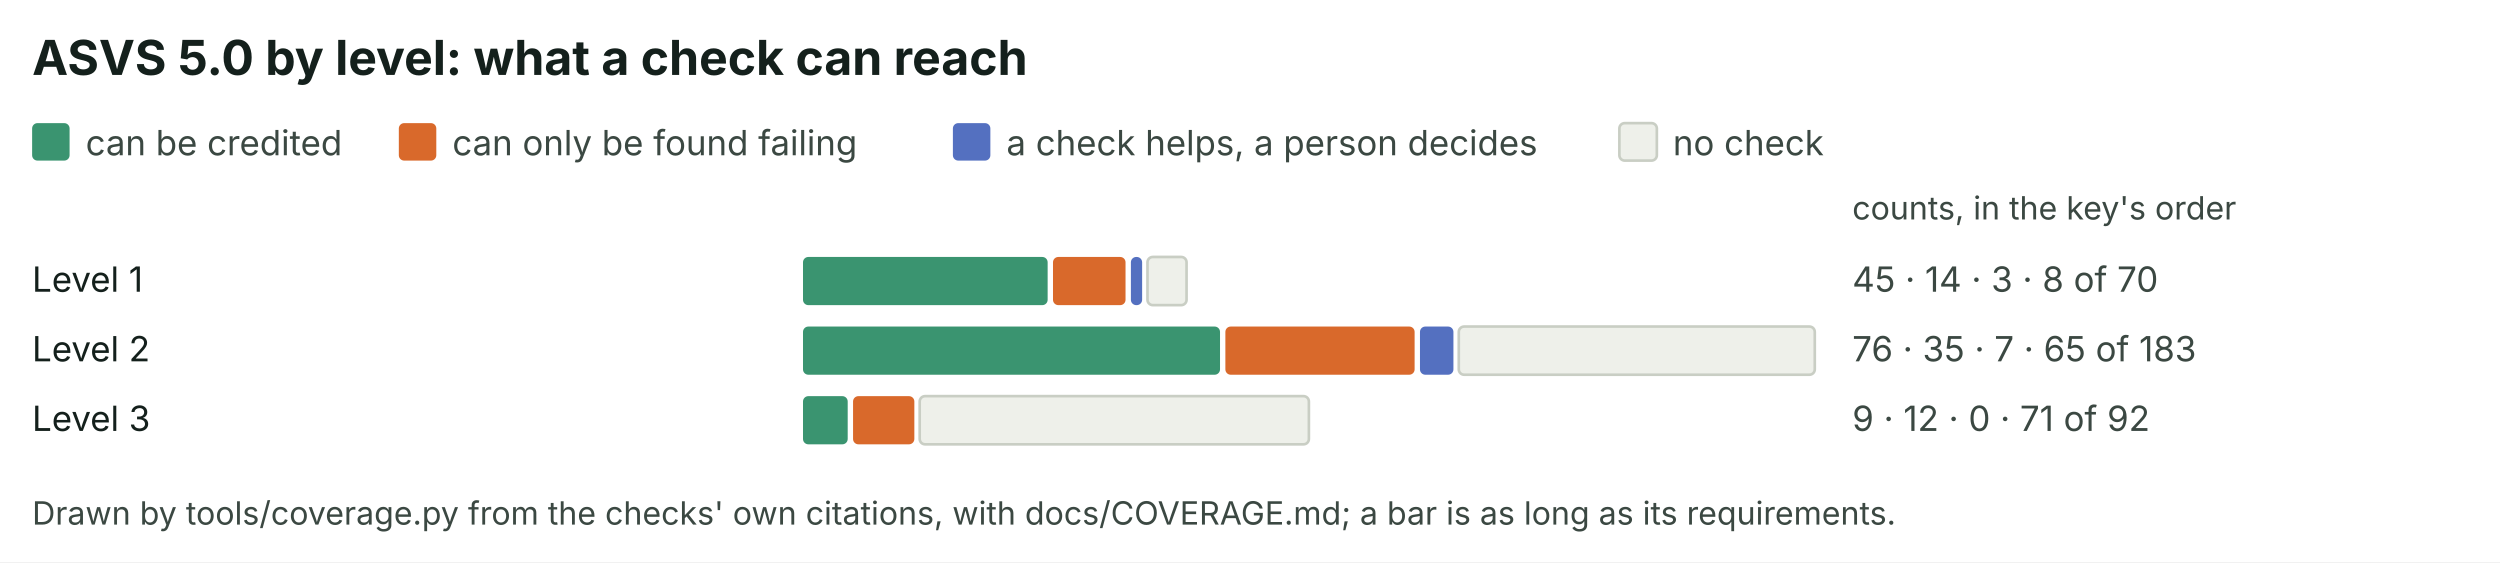
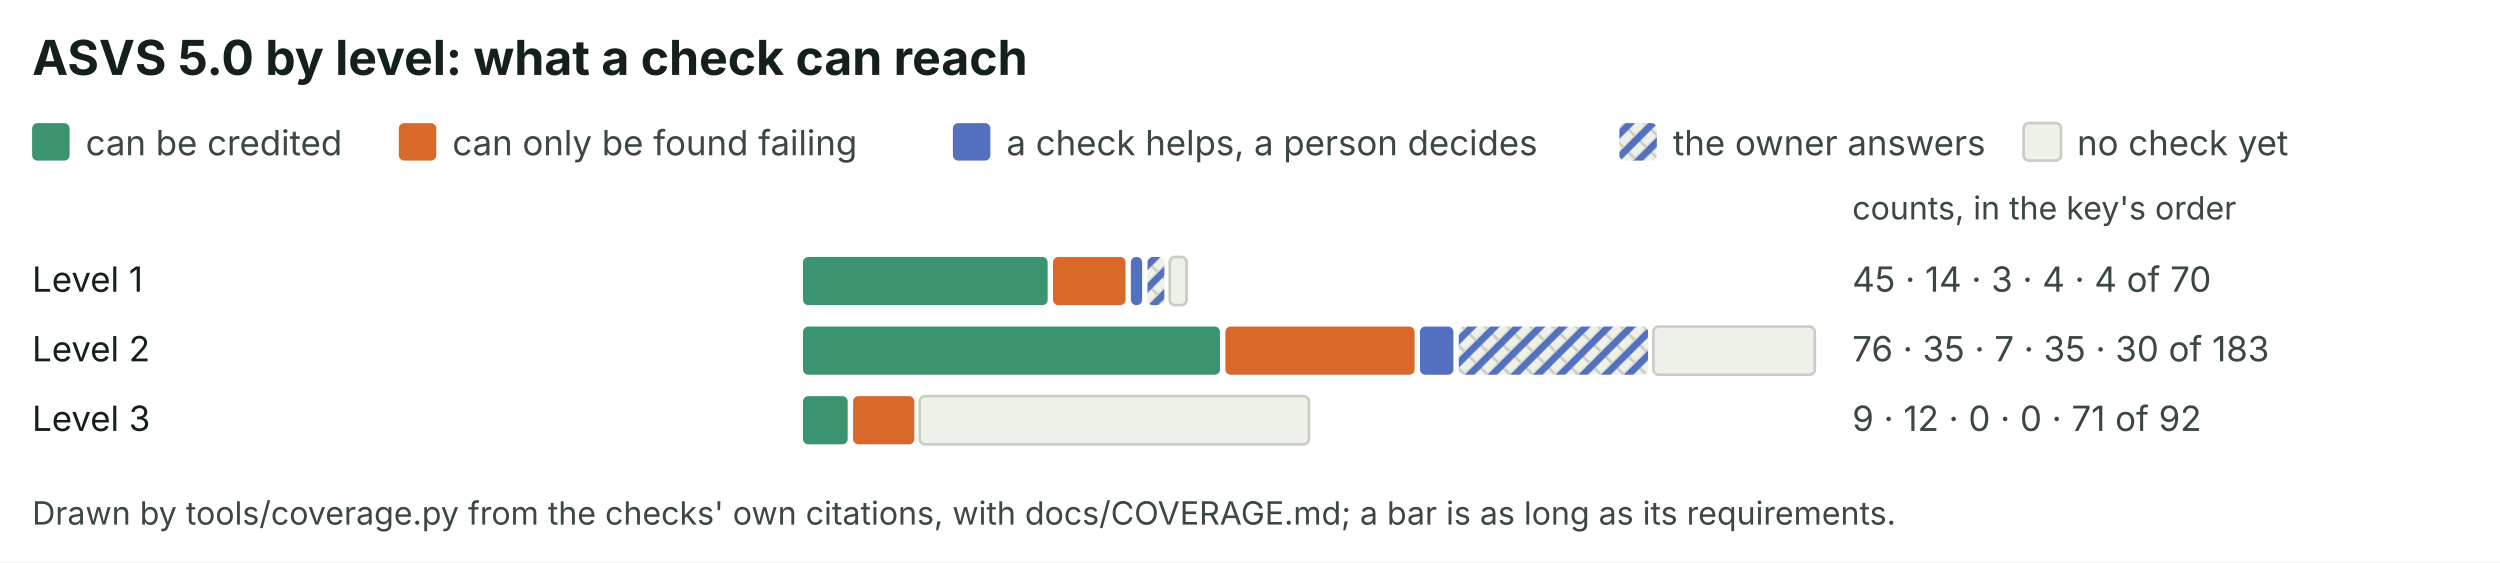
<svg xmlns="http://www.w3.org/2000/svg" viewBox="0 0 934 210" width="934" height="210" role="img" aria-labelledby="t d" font-family="Atkinson Hyperlegible, -apple-system, Segoe UI, sans-serif">
  <style>.bg{fill:#FFFFFF}.ink{fill:#14201C}.soft{fill:#3B4842}.none{fill:#EEF0EA;stroke:#C9CEC4}@media (prefers-color-scheme: dark){.bg{fill:#14201C}.ink{fill:#F3F4EF}.soft{fill:#C9CEC4}.none{fill:#182A23;stroke:#3B4842}}</style>
+   <defs>
+     <pattern id="owner" width="6" height="6" patternUnits="userSpaceOnUse" patternTransform="rotate(45)">
+       <rect class="none" width="6" height="6" />
+       <rect width="2.5" height="6" fill="#5470C0" />
+     </pattern>
+   </defs>
  <rect class="bg" width="934" height="210" />
  <text class="ink" x="12" y="28" font-size="18" font-weight="700">ASVS 5.0 by level: what a check can reach</text>
  <rect fill="#3A9470" x="12" y="46" width="14" height="14" rx="2" />
  <text class="soft" x="32" y="58" font-size="13">can be credited</text>
  <rect fill="#D9692B" x="149" y="46" width="14" height="14" rx="2" />
  <text class="soft" x="169" y="58" font-size="13">can only be found failing</text>
  <rect fill="#5470C0" x="356" y="46" width="14" height="14" rx="2" />
  <text class="soft" x="376" y="58" font-size="13">a check helps, a person decides</text>
-   <rect class="none" x="605" y="46" width="14" height="14" rx="2" />
-   <text class="soft" x="625" y="58" font-size="13">no check</text>
+   <rect fill="url(#owner)" x="605" y="46" width="14" height="14" rx="2" />
+   <text class="soft" x="625" y="58" font-size="13">the owner answers</text>
+   <rect class="none" x="756" y="46" width="14" height="14" rx="2" />
+   <text class="soft" x="776" y="58" font-size="13">no check yet</text>
  <text class="soft" x="692" y="82" font-size="12">counts, in the key's order</text>
  <text class="ink" x="12" y="109" font-size="13">Level 1</text>
  <rect fill="#3A9470" x="300.0" y="96" width="91.4" height="18" rx="2" />
  <rect fill="#D9692B" x="393.4" y="96" width="27.1" height="18" rx="2" />
  <rect fill="#5470C0" x="422.5" y="96" width="4.2" height="18" rx="2" />
-   <rect class="none" x="428.7" y="96" width="14.6" height="18" rx="2" />
-   <text class="soft" x="692" y="109" font-size="13">45 · 14 · 3 · 8  of 70</text>
+   <rect fill="url(#owner)" x="428.7" y="96" width="6.3" height="18" rx="2" />
+   <rect class="none" x="437.0" y="96" width="6.3" height="18" rx="2" />
+   <text class="soft" x="692" y="109" font-size="13">45 · 14 · 3 · 4 · 4  of 70</text>
  <text class="ink" x="12" y="135" font-size="13">Level 2</text>
  <rect fill="#3A9470" x="300.0" y="122" width="155.8" height="18" rx="2" />
  <rect fill="#D9692B" x="457.8" y="122" width="70.7" height="18" rx="2" />
  <rect fill="#5470C0" x="530.5" y="122" width="12.5" height="18" rx="2" />
-   <rect class="none" x="545.0" y="122" width="133.0" height="18" rx="2" />
-   <text class="soft" x="692" y="135" font-size="13">76 · 35 · 7 · 65  of 183</text>
+   <rect fill="url(#owner)" x="545.0" y="122" width="70.7" height="18" rx="2" />
+   <rect class="none" x="617.7" y="122" width="60.3" height="18" rx="2" />
+   <text class="soft" x="692" y="135" font-size="13">76 · 35 · 7 · 35 · 30  of 183</text>
  <text class="ink" x="12" y="161" font-size="13">Level 3</text>
  <rect fill="#3A9470" x="300.0" y="148" width="16.7" height="18" rx="2" />
  <rect fill="#D9692B" x="318.7" y="148" width="22.9" height="18" rx="2" />
  <rect class="none" x="343.6" y="148" width="145.4" height="18" rx="2" />
-   <text class="soft" x="692" y="161" font-size="13">9 · 12 · 0 · 71  of 92</text>
+   <text class="soft" x="692" y="161" font-size="13">9 · 12 · 0 · 0 · 71  of 92</text>
  <text class="soft" x="12" y="196" font-size="12">Drawn by tools/coverage.py from the checks' own citations, with docs/COVERAGE.md; a bar is as long as its requirements.</text>
</svg>
